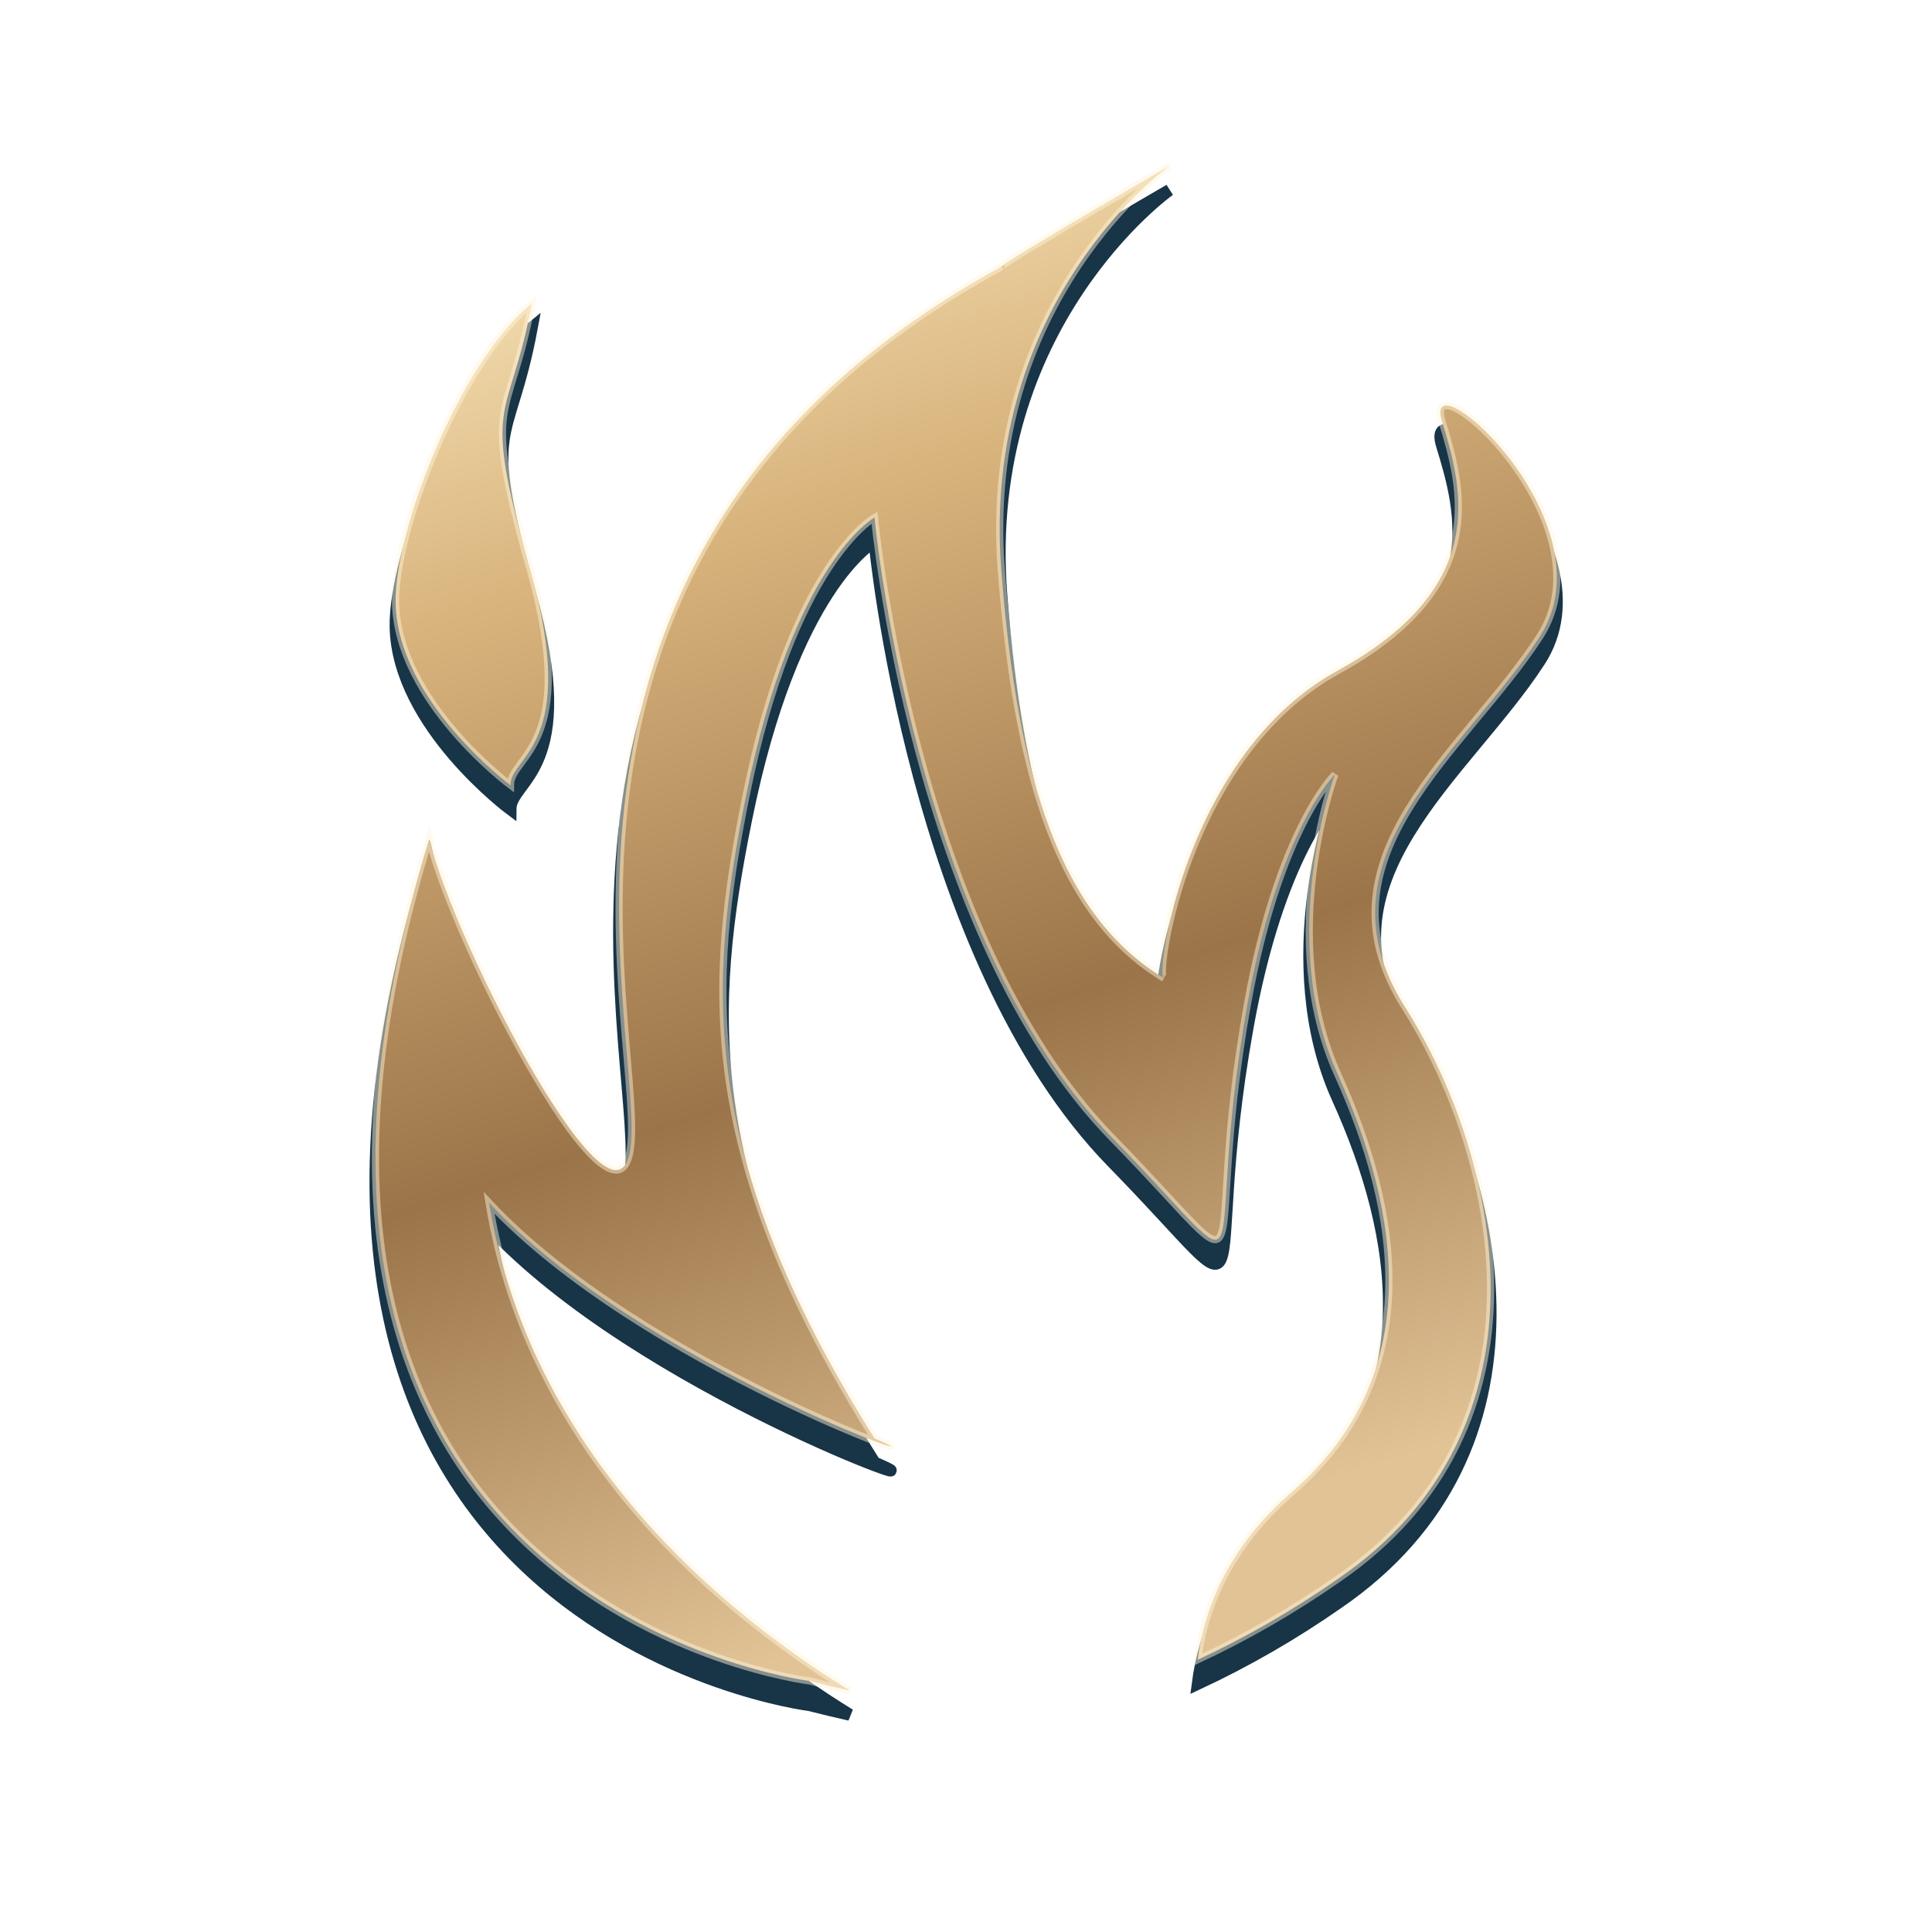
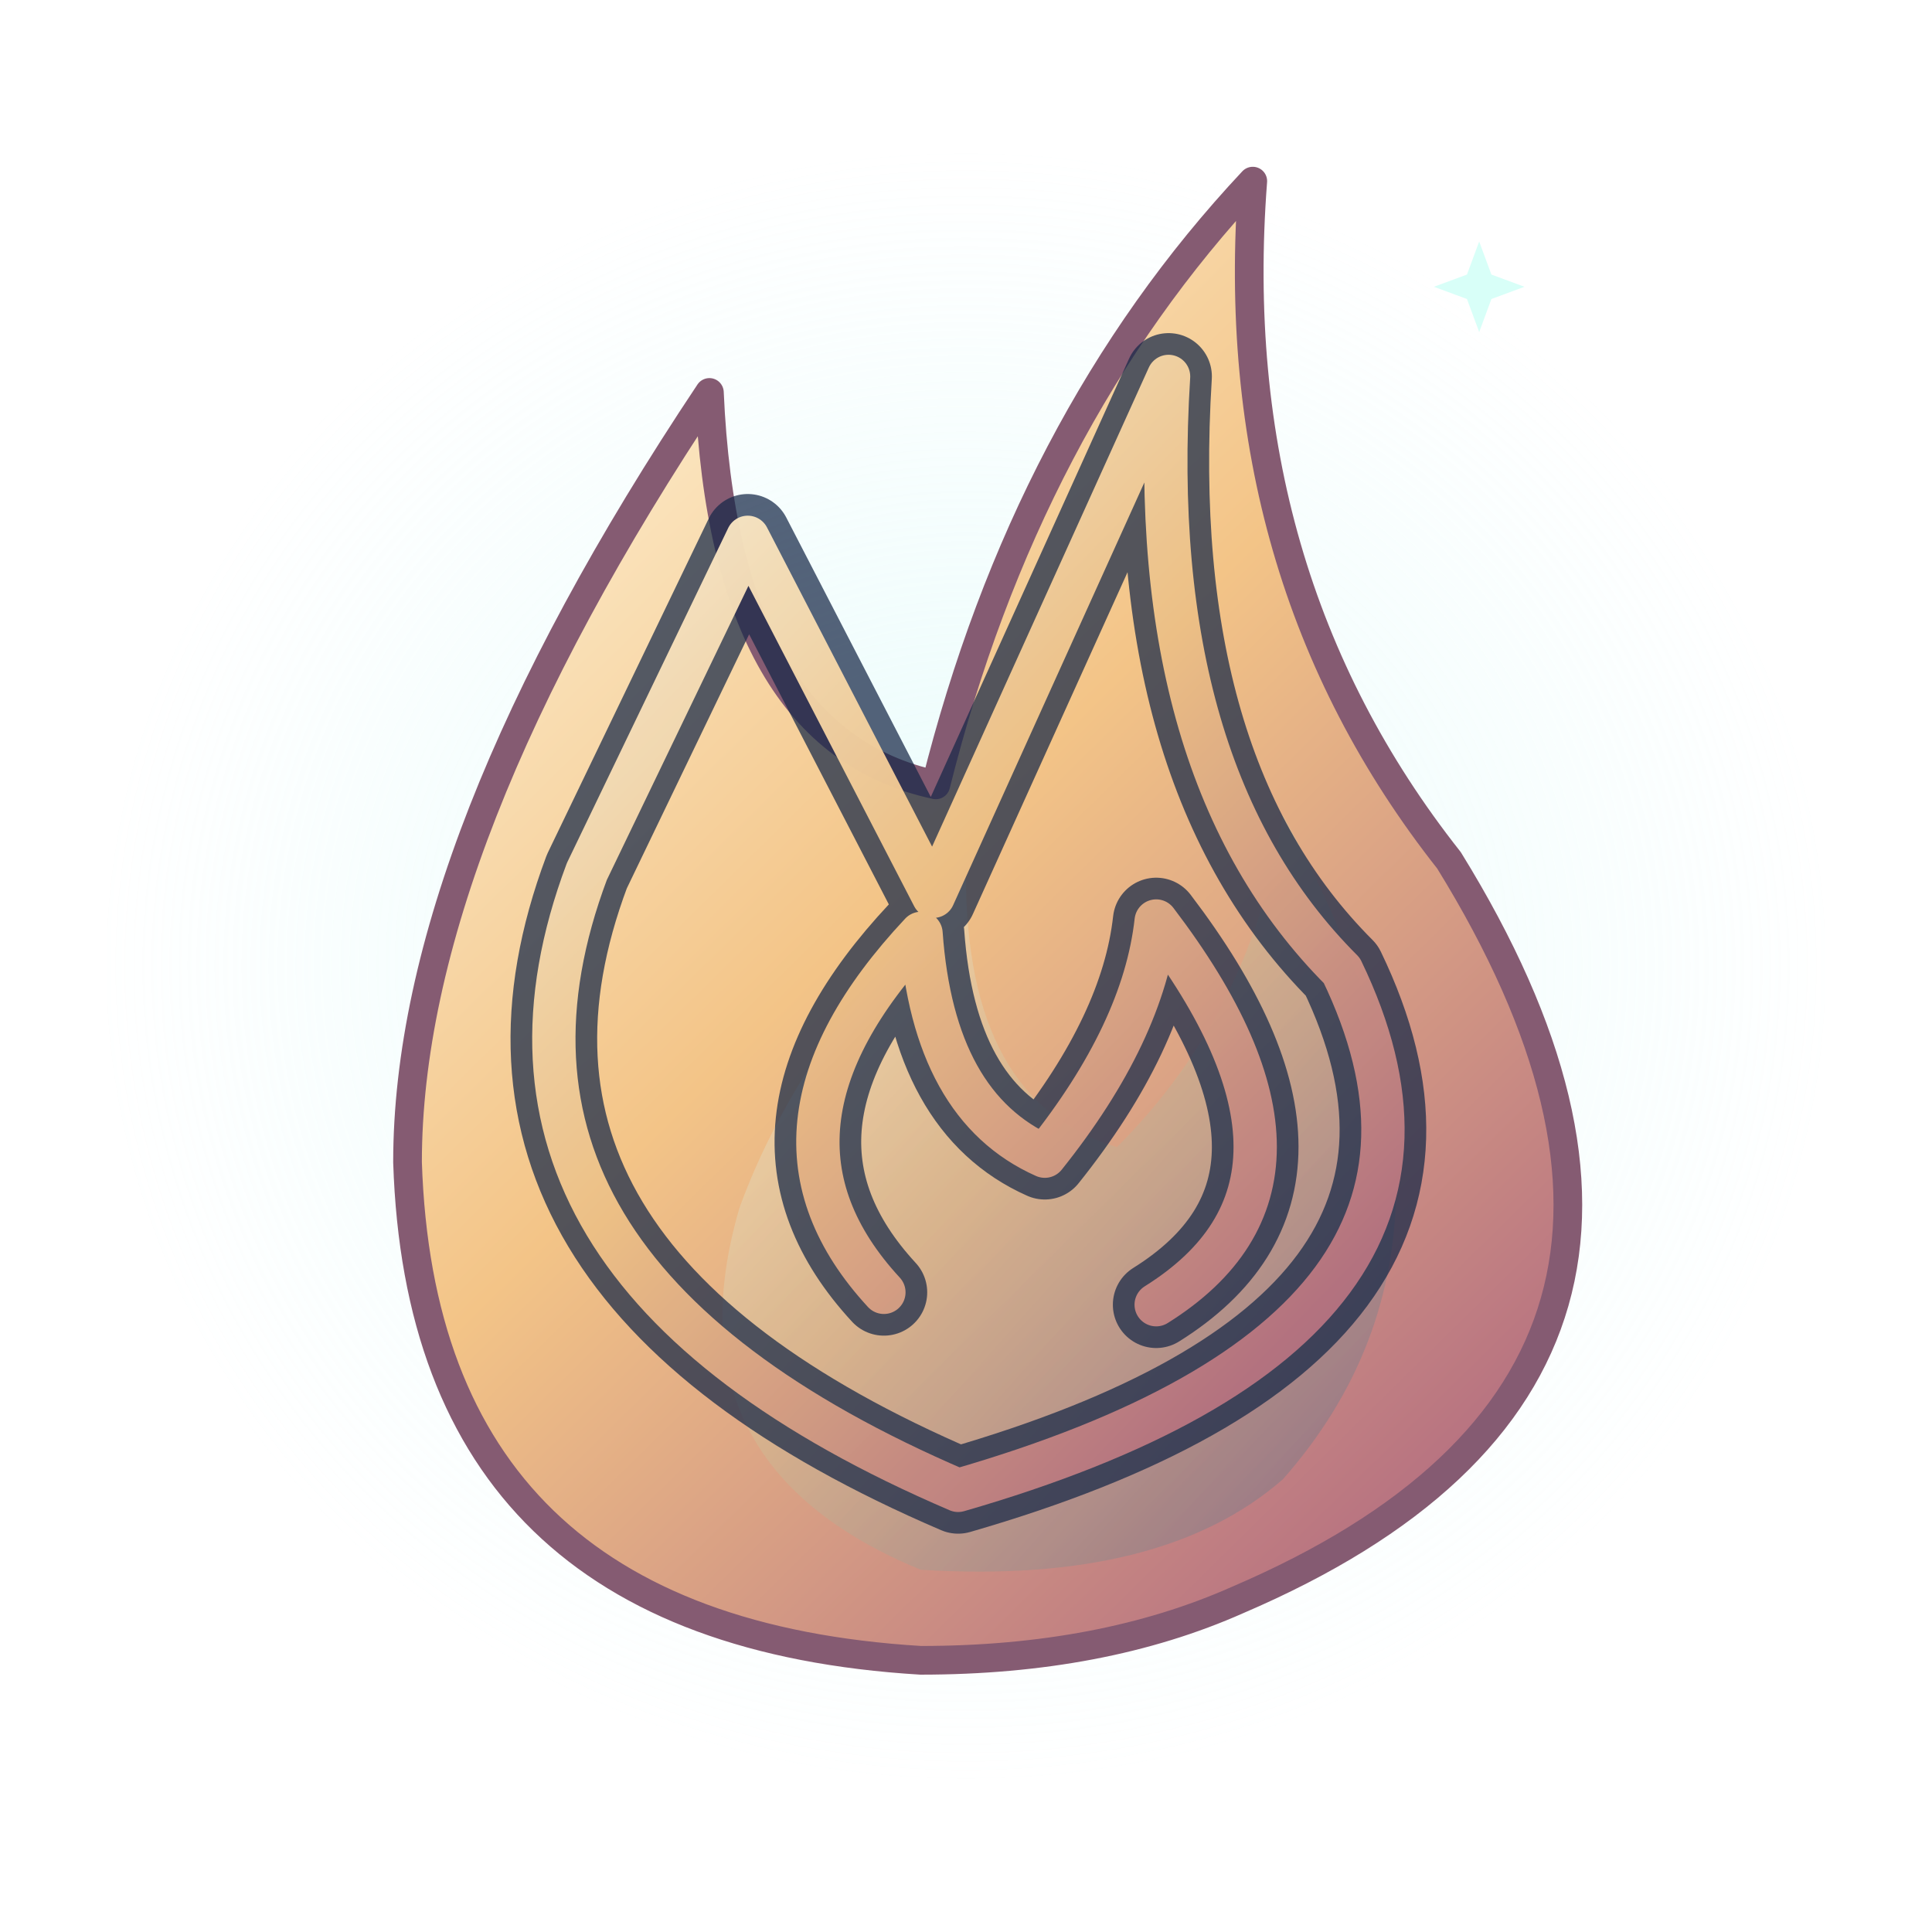
- <svg xmlns="http://www.w3.org/2000/svg" width="384" height="384" viewBox="0 0 120 120">
+ <svg xmlns="http://www.w3.org/2000/svg" width="384" height="384" viewBox="0 0 128 128">
  <defs>
-     <linearGradient id="bronze" x1="0" y1="0" x2=".25" y2="1">
-       <stop stop-color="#fff0c7" />
-       <stop offset=".3" stop-color="#d8b37c" />
-       <stop offset=".65" stop-color="#9b7449" />
-       <stop offset="1" stop-color="#e1c396" />
+     <linearGradient id="acier" x1=".08" y1="0" x2=".86" y2="1">
+       <stop stop-color="#fff9eb" />
+       <stop offset=".22" stop-color="#d8e5ed" />
+       <stop offset=".55" stop-color="#8ea8c3" />
+       <stop offset=".8" stop-color="#577395" />
+       <stop offset="1" stop-color="#b7c9d3" />
    </linearGradient>
-     <linearGradient id="email" x1=".2" y1="0" x2=".75" y2="1">
-       <stop stop-color="#73c9c8" />
-       <stop offset=".36" stop-color="#328b98" />
-       <stop offset="1" stop-color="#184a60" />
+     <linearGradient id="or" x1="0" y1="0" x2="1" y2="1">
+       <stop stop-color="#fff2cd" />
+       <stop offset=".43" stop-color="#d5b891" />
+       <stop offset="1" stop-color="#776884" />
    </linearGradient>
-     <linearGradient id="profond" x2=".4" y2="1">
-       <stop stop-color="#32667b" />
-       <stop offset="1" stop-color="#19394f" />
+     <linearGradient id="violet" x1=".12" y1="0" x2=".8" y2="1">
+       <stop stop-color="#f4eafc" />
+       <stop offset=".46" stop-color="#b5a1d4" />
+       <stop offset="1" stop-color="#645b9b" />
    </linearGradient>
-     <linearGradient id="ivoire" x2=".4" y2="1">
+     <linearGradient id="turquoise" x1=".13" y1="0" x2=".78" y2="1">
+       <stop stop-color="#e6fff9" />
+       <stop offset=".4" stop-color="#8bdce3" />
+       <stop offset="1" stop-color="#3e80ab" />
+     </linearGradient>
+     <linearGradient id="vert" x1=".15" y1="0" x2=".8" y2="1">
+       <stop stop-color="#efffee" />
+       <stop offset=".42" stop-color="#a4ddba" />
+       <stop offset="1" stop-color="#4b947e" />
+     </linearGradient>
+     <linearGradient id="ambre" x1=".12" y1="0" x2=".88" y2="1">
+       <stop stop-color="#fff6dc" />
+       <stop offset=".45" stop-color="#f3c487" />
+       <stop offset="1" stop-color="#ae6680" />
+     </linearGradient>
+     <linearGradient id="cuir" x1=".12" y1="0" x2=".88" y2="1">
+       <stop stop-color="#bd9c84" />
+       <stop offset=".55" stop-color="#856c78" />
+       <stop offset="1" stop-color="#443f68" />
+     </linearGradient>
+     <linearGradient id="nuit" x1="0" y1="0" x2=".35" y2="1">
+       <stop stop-color="#52628d" />
+       <stop offset=".42" stop-color="#31436f" />
+       <stop offset="1" stop-color="#182950" />
+     </linearGradient>
+     <linearGradient id="email" x1="0" y1="0" x2=".2" y2="1">
+       <stop stop-color="#8c77b4" />
+       <stop offset=".47" stop-color="#655b9b" />
+       <stop offset="1" stop-color="#3e4277" />
+     </linearGradient>
+     <linearGradient id="papier" x1=".15" y1="0" x2=".75" y2="1">
      <stop stop-color="#fff9e9" />
-       <stop offset="1" stop-color="#ded4bd" />
+       <stop offset=".53" stop-color="#e9e4e0" />
+       <stop offset="1" stop-color="#bcc9d8" />
    </linearGradient>
-     <linearGradient id="violet" x2=".5" y2="1">
-       <stop stop-color="#e4d5ff" />
-       <stop offset=".4" stop-color="#ad8cdd" />
-       <stop offset="1" stop-color="#65549b" />
-     </linearGradient>
-     <linearGradient id="argent" x2=".5" y2="1">
-       <stop stop-color="#f3f3ec" />
-       <stop offset=".4" stop-color="#b5c3ce" />
-       <stop offset="1" stop-color="#667991" />
-     </linearGradient>
-     <radialGradient id="ambre" cx=".3" cy=".2" r=".9">
-       <stop stop-color="#fff3ad" />
-       <stop offset=".35" stop-color="#efbc54" />
-       <stop offset=".7" stop-color="#b77728" />
-       <stop offset="1" stop-color="#795021" />
-     </radialGradient>
-     <radialGradient id="verre" cx=".3" cy=".25" r=".85">
-       <stop stop-color="#b9f6ef" />
-       <stop offset=".4" stop-color="#5bd5d9" />
-       <stop offset="1" stop-color="#226e8b" />
+     <radialGradient id="lueur">
+       <stop stop-color="#c5f7f5" stop-opacity=".38" />
+       <stop offset="1" stop-color="#c5f7f5" stop-opacity="0" />
    </radialGradient>
  </defs>
-   <g transform="translate(12.6299 11.7598) scale(0.370079)">
-     <path d="M224.275,79.173c-12.517,19.3-38.535,36.975-22.589,62.121s26.1,70.413-11.3,96a157.4,157.4,0,0,1-23.5,13.552c1.064-8.292,4.941-18.772,15.832-28.186,22.6-19.54,18.126-46.995,7.667-70.075s-0.479-50.323-.479-50.323-9.41,9.1-14.666,38.515c-8.193,45.857,3.92,49.694-22.589,22.589C119.14,129.1,112.641,59.137,112.641,59.137S98.982,66.6,91.078,105.859c-6.294,31.261-8.445,60.065,21.563,107.819,15.622,6.722-39.248-12.272-64.691-39.534,6.9,42.371,39.416,68.842,60.54,81.872-2.209-.492-4.443-1.029-6.718-1.61,0,0-103.452-12.655-63.858-141.35C42.266,131.2,70.283,184.82,71.8,163.882S49.366,63.168,133.918,17.052C132.886,17.085,162.155.11,162.155,0.11s-31.7,22.434-28.237,67.768c2.735,35.76,10.173,58.215,27.242,68.53-1.354-.479,3.669-37.553,29.231-51.588s21-30.433,17.49-41.855S236.792,59.871,224.275,79.173ZM51.544,104.062S32.64,90.034,32.266,73.525c-0.272-12,10.782-40.594,22.872-50.327-3.914,20.978-8.67,14.923-.282,44.68S51.544,99.027,51.544,104.062Z" fill="#183447" fill-rule="evenodd" stroke="#183447" stroke-width="2" />
+   <ellipse cx="64" cy="64" rx="57" ry="55" fill="url(#lueur)" />
+   <path d="M61 110Q28 108 27 77q0-21 20-51 1 23 15 26 6-24 21-40-2 26 13 45 21 34-14 49-9 4-21 4Z" fill="url(#ambre)" stroke="#855b72" stroke-width="1.9" stroke-linejoin="round" />
+   <path d="M61 104Q44 97 49 80q4-11 15-22 0 15 10 18 9-9 11-22 15 27 0 44-8 7-24 6Z" fill="url(#or)" stroke="none" stroke-width="0" stroke-linejoin="round" opacity=".68" />
+   <g transform="translate(11 11) scale(.82)" fill="none" stroke="#152747" stroke-width="7" stroke-linecap="round" stroke-linejoin="round" opacity=".72">
+     <path d="M64 107Q22 89 34 57l13-27 15 29 19-42q-2 32 14 48 14 29-31 42ZM58 91q-12-13 3-29 1 14 10 18 8-10 9-19 16 21 0 31" />
  </g>
-   <g transform="translate(12.6299 10.2598) scale(0.370079)">
-     <path d="M224.275,79.173c-12.517,19.3-38.535,36.975-22.589,62.121s26.1,70.413-11.3,96a157.4,157.4,0,0,1-23.5,13.552c1.064-8.292,4.941-18.772,15.832-28.186,22.6-19.54,18.126-46.995,7.667-70.075s-0.479-50.323-.479-50.323-9.41,9.1-14.666,38.515c-8.193,45.857,3.92,49.694-22.589,22.589C119.14,129.1,112.641,59.137,112.641,59.137S98.982,66.6,91.078,105.859c-6.294,31.261-8.445,60.065,21.563,107.819,15.622,6.722-39.248-12.272-64.691-39.534,6.9,42.371,39.416,68.842,60.54,81.872-2.209-.492-4.443-1.029-6.718-1.61,0,0-103.452-12.655-63.858-141.35C42.266,131.2,70.283,184.82,71.8,163.882S49.366,63.168,133.918,17.052C132.886,17.085,162.155.11,162.155,0.11s-31.7,22.434-28.237,67.768c2.735,35.76,10.173,58.215,27.242,68.53-1.354-.479,3.669-37.553,29.231-51.588s21-30.433,17.49-41.855S236.792,59.871,224.275,79.173ZM51.544,104.062S32.64,90.034,32.266,73.525c-0.272-12,10.782-40.594,22.872-50.327-3.914,20.978-8.67,14.923-.282,44.68S51.544,99.027,51.544,104.062Z" fill="url(#bronze)" fill-rule="evenodd" />
-     <g opacity=".48">
-       <path d="M224.275,79.173c-12.517,19.3-38.535,36.975-22.589,62.121s26.1,70.413-11.3,96a157.4,157.4,0,0,1-23.5,13.552c1.064-8.292,4.941-18.772,15.832-28.186,22.6-19.54,18.126-46.995,7.667-70.075s-0.479-50.323-.479-50.323-9.41,9.1-14.666,38.515c-8.193,45.857,3.92,49.694-22.589,22.589C119.14,129.1,112.641,59.137,112.641,59.137S98.982,66.6,91.078,105.859c-6.294,31.261-8.445,60.065,21.563,107.819,15.622,6.722-39.248-12.272-64.691-39.534,6.9,42.371,39.416,68.842,60.54,81.872-2.209-.492-4.443-1.029-6.718-1.61,0,0-103.452-12.655-63.858-141.35C42.266,131.2,70.283,184.82,71.8,163.882S49.366,63.168,133.918,17.052C132.886,17.085,162.155.11,162.155,0.11s-31.7,22.434-28.237,67.768c2.735,35.76,10.173,58.215,27.242,68.53-1.354-.479,3.669-37.553,29.231-51.588s21-30.433,17.49-41.855S236.792,59.871,224.275,79.173ZM51.544,104.062S32.64,90.034,32.266,73.525c-0.272-12,10.782-40.594,22.872-50.327-3.914,20.978-8.67,14.923-.282,44.68S51.544,99.027,51.544,104.062Z" fill="none" fill-rule="evenodd" stroke="#fff4d9" stroke-width="1.2" />
-     </g>
+   <g transform="translate(11 11) scale(.82)" fill="none" stroke="url(#ambre)" stroke-width="3.5" stroke-linecap="round" stroke-linejoin="round" opacity=".95">
+     <path d="M64 107Q22 89 34 57l13-27 15 29 19-42q-2 32 14 48 14 29-31 42ZM58 91q-12-13 3-29 1 14 10 18 8-10 9-19 16 21 0 31" />
  </g>
+   <path d="M98 16l0.81 2.19L101 19l-2.19 0.81L98 22l-0.81 -2.19L95 19l2.19 -0.81Z" fill="#d8fff8" stroke="none" stroke-width="0" stroke-linejoin="round" />
</svg>
